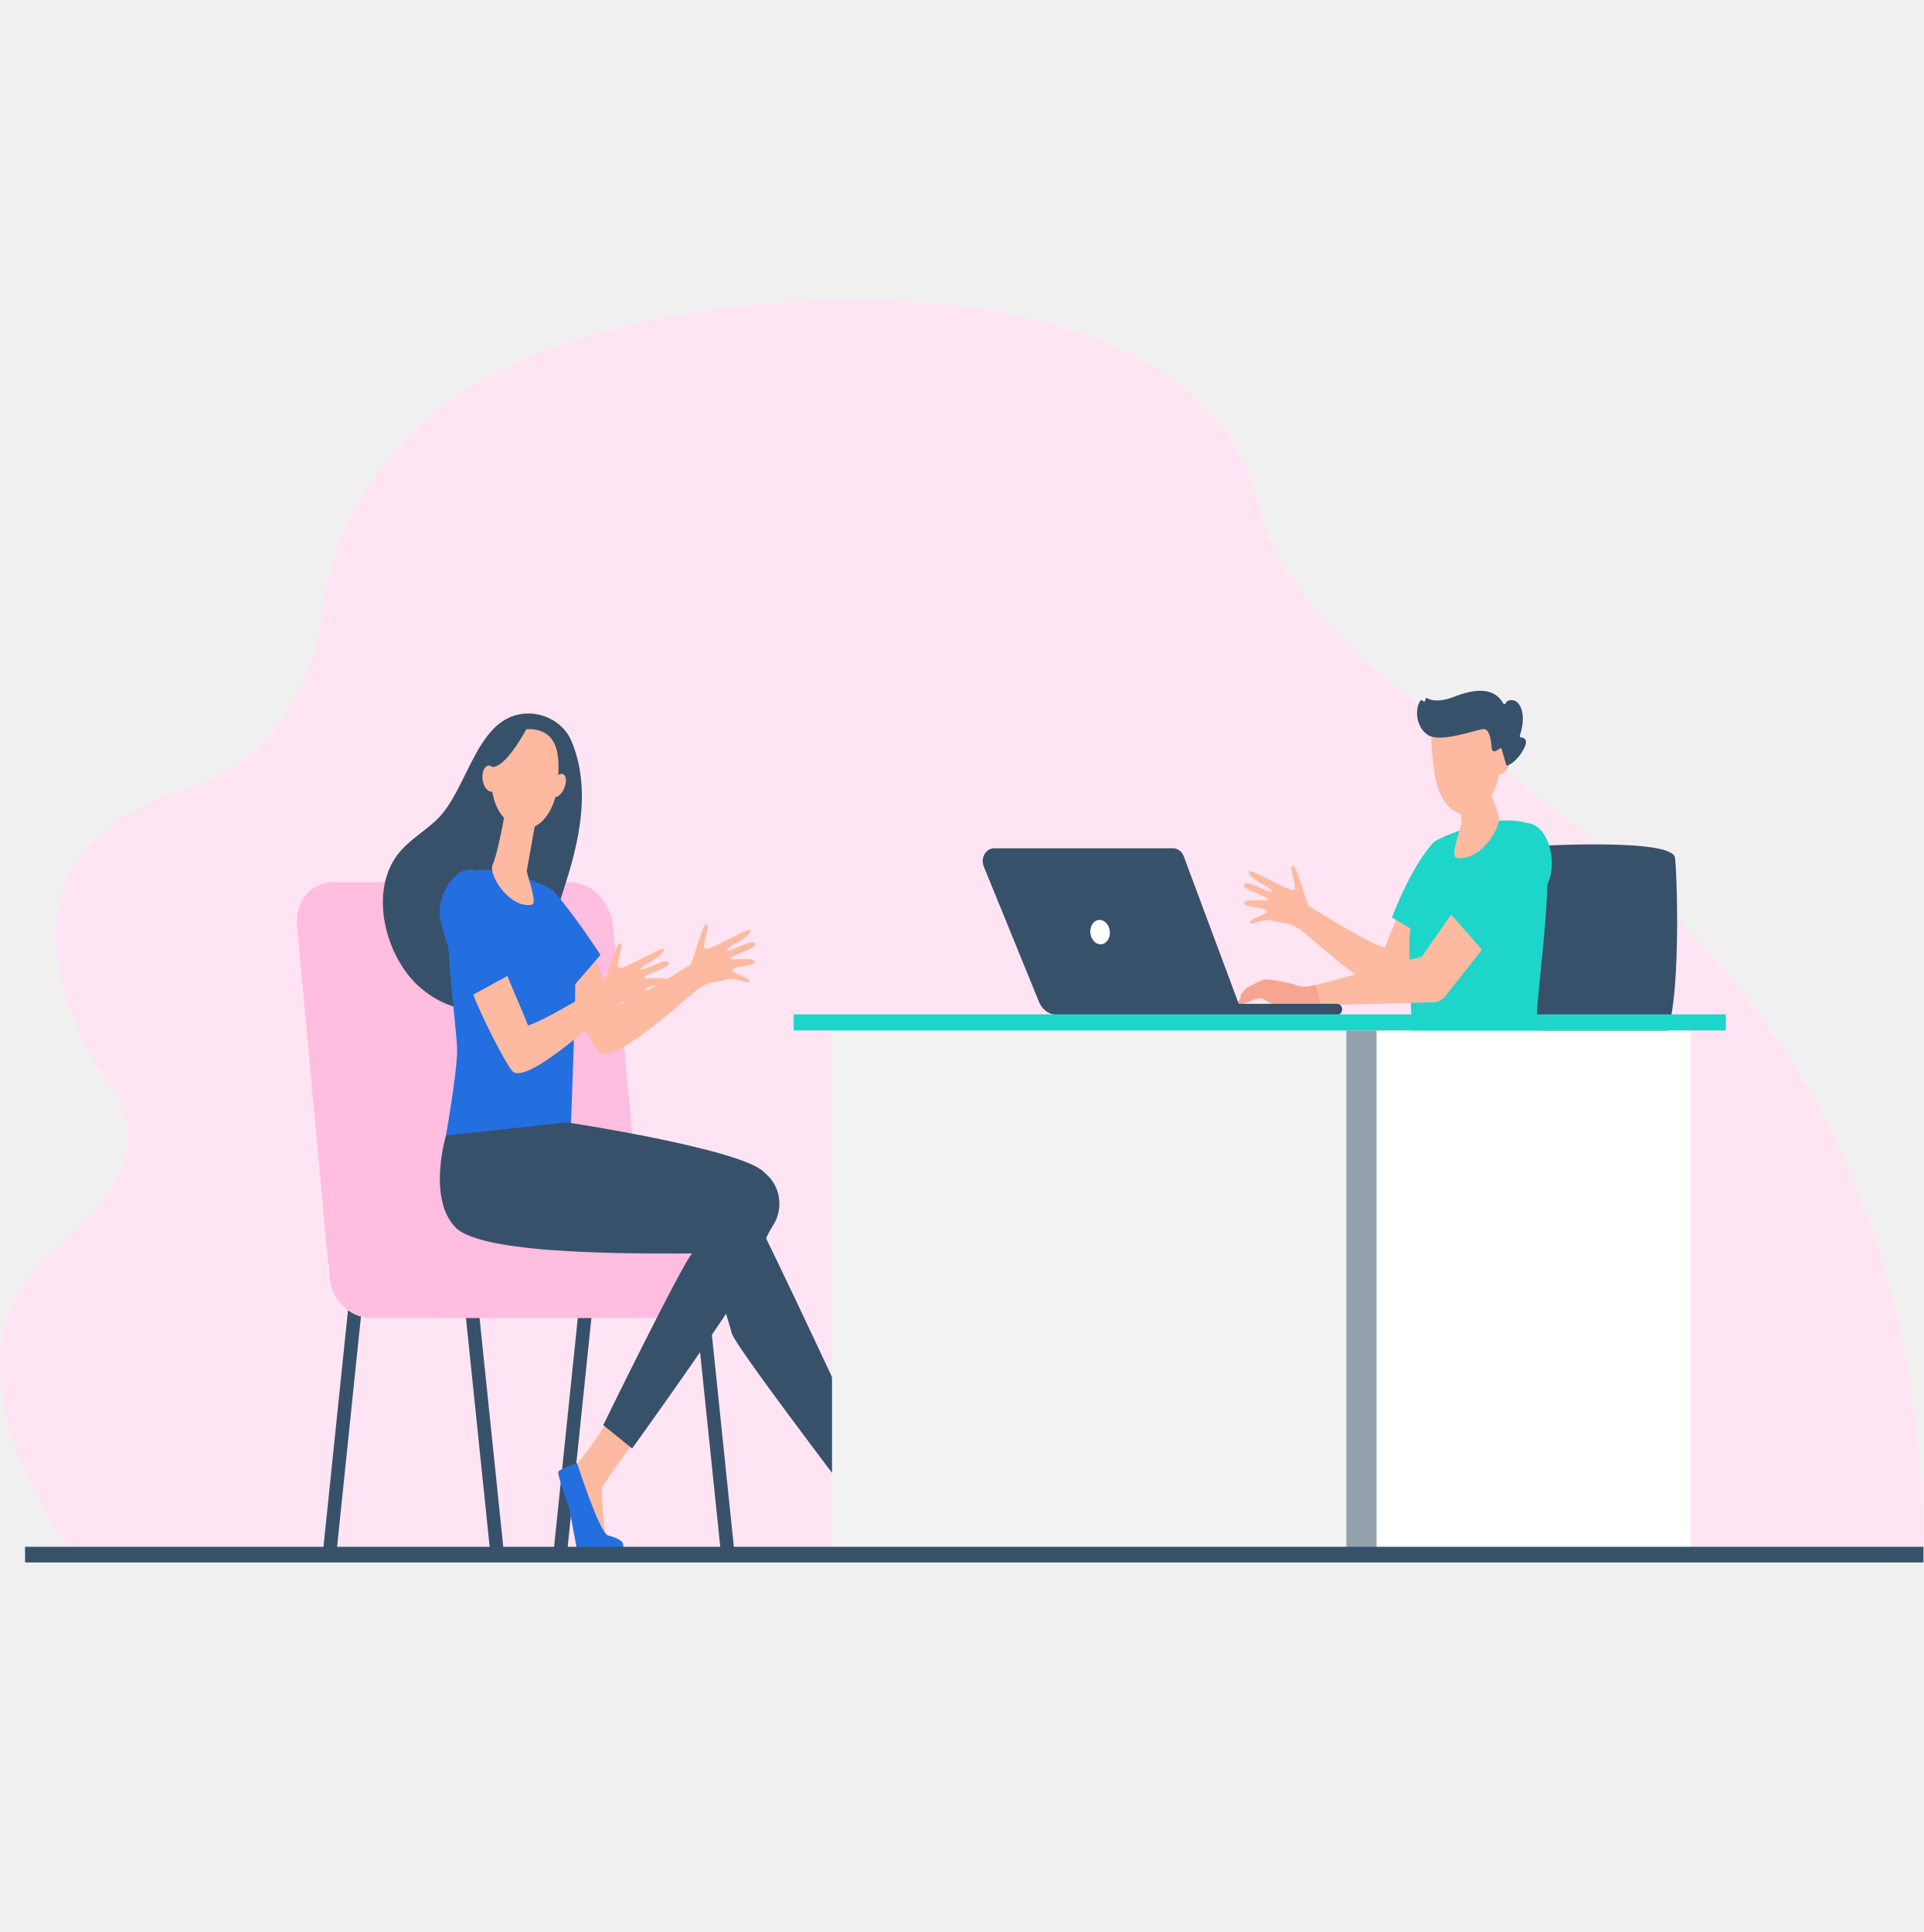
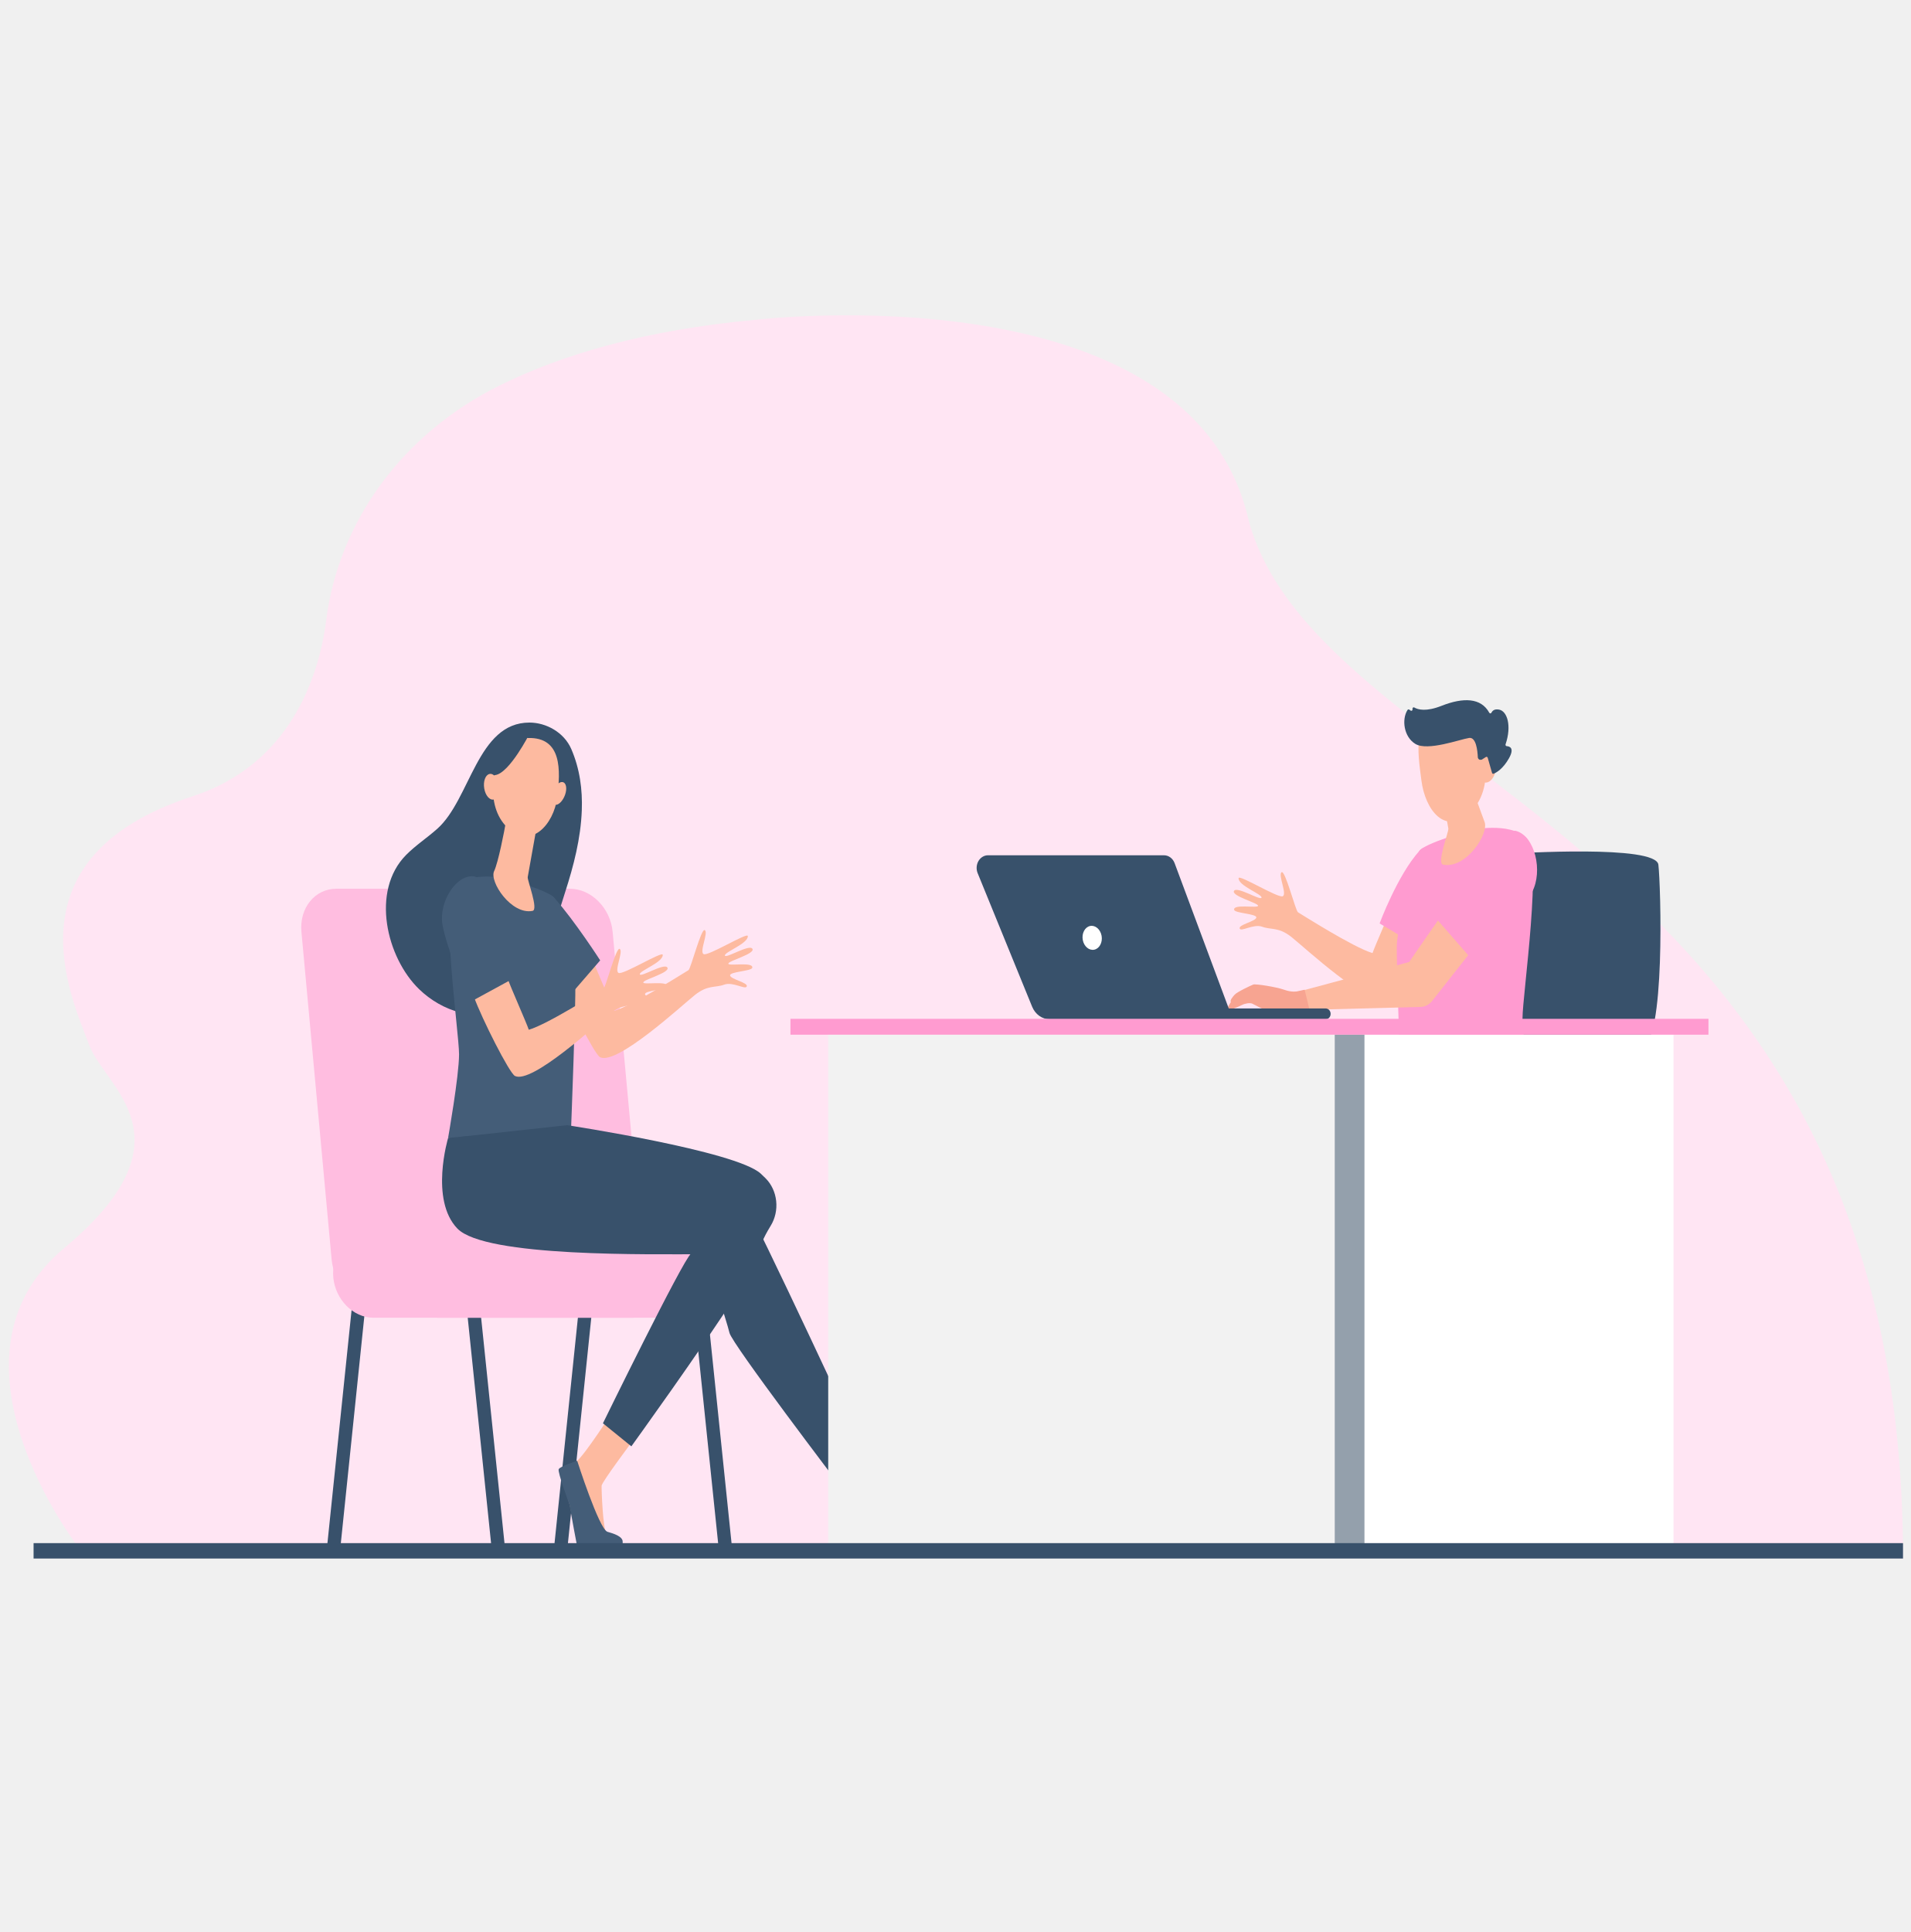
- <svg xmlns="http://www.w3.org/2000/svg" width="232" height="233" viewBox="0 0 232 233" fill="none">
-   <g clip-path="url(#clip0_243_4695)">
-     <path d="M232.004 188.429C232.004 100.622 160.94 93.853 151.888 61.425C142.836 28.996 151.888 187.171 151.888 187.171L232.004 188.429Z" fill="#FFE5F3" />
-     <path d="M151.888 61.424C151.874 61.361 151.856 61.301 151.841 61.237C144.78 30.329 91.5 36.714 91.5 36.714C77.82 37.962 67.66 41.022 60.127 44.75C48.232 50.636 40.393 61.416 38.862 73.529C37.968 80.623 34.305 91.237 22.51 95.073C-0.456 102.546 7.604 119.609 9.857 125.587C11.818 130.794 22.9 136.953 6.76 150.425C-9.38 163.897 8.449 186.965 8.449 186.965L151.888 187.168V61.424Z" fill="#FFE5F3" />
-     <path d="M150.752 111.262C150.604 110.788 152.68 110.413 152.792 109.935C152.905 109.457 150.174 109.408 150.077 108.986C149.899 108.21 153.071 108.834 153.01 108.472C152.949 108.109 149.707 107.285 150.059 106.665C150.411 106.045 153.34 107.907 153.43 107.486C153.521 107.064 150.566 106.024 150.622 105.098C150.652 104.604 155.468 107.585 156.029 107.318C156.589 107.052 155.436 104.72 155.882 104.38C156.328 104.039 157.591 109.115 157.899 109.285C158.206 109.456 164.712 113.612 167.026 114.278C167.31 113.417 169.349 108.851 169.6 108.036C170.898 109.07 172.407 109.3 173.748 110.242C172.766 112.947 169.401 119.6 168.722 119.938C166.654 120.965 158.693 113.582 157.103 112.317C155.513 111.053 154.598 111.457 153.521 111.055C152.444 110.652 150.899 111.737 150.752 111.262Z" fill="#FDBAA0" />
-     <path d="M187.357 147.045L186.627 146.363C189.309 142.878 190.783 136.236 190.892 127.156C190.932 122.838 190.707 118.522 190.219 114.238L191.169 114.091C191.662 118.424 191.887 122.789 191.846 127.156C191.797 131.278 191.472 134.937 190.879 138.033C190.133 141.947 188.946 144.979 187.357 147.045Z" fill="#13375B" />
-     <path d="M184.057 102.083C184.505 102.083 201.741 100.969 202.037 103.453C202.333 105.938 202.933 125.342 199.947 126.003C196.961 126.664 182.475 123.681 182.475 123.681L184.057 102.083Z" fill="#38516B" />
-     <path d="M172.508 113.404C172.508 113.404 176.91 109.865 178.24 107.33C179.571 104.795 177.334 106.446 175.046 105.779C174.182 105.526 174.4 99.948 172.764 101.761C170.081 104.736 167.89 110.645 167.89 110.645L172.508 113.404Z" fill="#1DD6C9" />
-     <path d="M179.09 99.201C179.09 99.201 183.731 98.188 185.844 100.14C187.957 102.092 185.388 119.394 185.393 122.265C185.399 125.136 186.847 133.241 186.847 133.241C186.847 133.241 172.782 135.949 170.547 131.641C170.547 131.641 169.909 115.231 170.006 113.168C170.104 111.105 172.187 102.664 172.763 101.761C173.338 100.858 179.09 99.201 179.09 99.201Z" fill="#1DD6C9" />
-     <path d="M175.775 96.068C175.973 97.165 176.166 98.234 176.308 99.018C176.383 99.424 174.835 103.294 175.669 103.453C178.487 103.987 181.285 99.674 180.752 98.233L179.729 95.452L175.775 96.068Z" fill="#FDBAA0" />
-     <path d="M176.278 85.275C176.278 85.275 178.267 85.022 179.515 86.795C180.763 88.569 182.106 94.045 179.008 97.023C175.911 100.002 173.466 96.706 173.012 93.132C172.559 89.558 171.766 85.145 176.278 85.275Z" fill="#FDBAA0" />
-     <path d="M158.512 118.85L171.513 115.373C171.513 115.373 176.111 108.583 180.539 102.737C181.901 104.156 182.685 106.377 184.057 107.787L174.314 120.15C174.139 120.371 173.925 120.549 173.685 120.673C173.445 120.798 173.185 120.866 172.92 120.873L159.08 121.237L158.512 118.85Z" fill="#FDBAA0" />
-     <path d="M179.068 114.909C179.068 114.909 185.249 109.311 186.58 106.776C187.911 104.242 186.924 99.996 184.64 99.328C182.355 98.66 174.899 110.135 174.899 110.135L179.068 114.909Z" fill="#1DD6C9" />
-     <path d="M149.669 120.292C149.532 120.06 149.875 119.669 150.131 119.374C150.415 119.049 152.139 118.23 152.428 118.132C152.718 118.033 155.228 118.423 156.189 118.768C157.149 119.114 157.78 118.971 157.78 118.971C158.032 118.914 158.411 118.838 158.705 118.768L159.306 121.232C157.053 121.2 154.697 121.385 154.484 121.379C153.807 121.359 152.567 120.58 152.278 120.466C151.988 120.353 151.408 120.442 151.016 120.645C150.625 120.848 149.484 121.327 149.292 121.215C149.101 121.104 149.669 120.292 149.669 120.292Z" fill="#F7A491" />
-     <path d="M179.974 91.462C179.798 92.382 180.131 93.242 180.72 93.38C181.308 93.519 181.927 92.886 182.103 91.962C182.279 91.037 181.946 90.182 181.358 90.043C180.771 89.905 180.15 90.542 179.974 91.462Z" fill="#FDBAA0" />
-     <path d="M162.226 172.738C162.226 172.738 166.495 178.37 166.523 178.861C166.552 179.351 166.354 184.7 165.846 185.189C165.339 185.678 163.847 186.027 164.327 186.578C164.692 186.995 167.477 186.906 169.324 186.794C169.864 186.762 170.541 182.031 170.755 181.33C171.065 180.317 171.819 178.042 171.537 177.337C171.4 176.994 170.742 176.289 169.815 175.63C168.841 174.938 165.112 169.23 165.112 169.23L162.226 172.738Z" fill="#F48C7F" />
-     <path d="M169.76 175.597C169.76 175.597 166.893 184.478 165.77 184.907C165.473 185.02 164.043 185.312 163.773 186.005C163.692 186.214 163.773 186.917 163.773 186.917H169.749C169.749 186.917 170.504 183.004 170.803 181.285C170.803 181.285 172.385 177.084 172.209 176.702C172.034 176.32 169.76 175.597 169.76 175.597Z" fill="#466EB6" />
-     <path d="M136.653 175.443C136.653 175.443 133.167 180.844 133.473 182.553C133.638 183.465 134.369 184.665 133.949 185.526C133.529 186.387 133.05 186.602 133.05 186.602L122.174 186.795C121.582 186.805 121.973 186.389 122.448 186C123.23 185.369 123.861 184.952 126.359 183.625C126.521 183.539 127.115 183.125 127.328 182.981C127.87 182.618 128.415 182.045 128.88 181.473C129.66 180.518 133.094 172.738 133.094 172.738L136.653 175.443Z" fill="#F7A491" />
-     <path d="M127.333 182.979C130.209 183.79 132.335 183.239 133.525 182.712C133.831 183.667 134.238 184.864 134.022 185.554C133.758 186.401 133.383 186.591 133.05 186.601C130.423 186.677 123.427 186.78 121.423 186.804C121.361 186.805 121.3 186.787 121.247 186.751C121.194 186.715 121.151 186.662 121.124 186.6C121.097 186.537 121.087 186.468 121.095 186.399C121.104 186.33 121.129 186.266 121.17 186.213C121.666 185.567 127.118 183.123 127.333 182.979Z" fill="#466EB6" />
-     <path d="M149.264 142.125C149.264 142.125 153.581 147.546 154.682 148.408C155.784 149.269 166.35 170.676 166.35 170.676L162.586 173.7C162.586 173.7 153.142 160.744 148.706 153.813C144.957 147.954 146.337 148.325 144.132 144.758C143.543 143.81 143.286 142.656 143.407 141.513C143.529 140.37 144.022 139.315 144.794 138.546C144.993 138.348 145.21 138.141 145.445 137.925C148.71 134.932 171.085 131.562 171.085 131.562L185.398 133.105C185.398 133.105 173.704 142.124 173.267 142.367C172.83 142.61 157.12 145.128 156.792 145.128C156.465 145.128 149.264 142.125 149.264 142.125Z" fill="#EAB054" />
-     <path d="M186.851 133.24C186.851 133.24 189.305 141.347 185.623 145.125C181.942 148.903 160.068 148.486 152.864 148.486C152.864 148.486 149.918 157.37 149.591 158.811C149.263 160.252 134.97 178.859 134.97 178.859L131.046 176.098C131.046 176.098 146.43 143.204 147.63 141.764C148.83 140.324 165.957 134.561 170.215 133.24C174.472 131.92 186.851 133.24 186.851 133.24Z" fill="#F7CC7F" />
-     <path d="M119.934 102.301H141.479C141.757 102.3 142.028 102.391 142.26 102.562C142.491 102.733 142.671 102.976 142.778 103.26L149.413 121.063H161.29C161.449 121.063 161.601 121.132 161.714 121.256C161.827 121.379 161.891 121.548 161.892 121.724C161.891 121.811 161.876 121.898 161.845 121.978C161.815 122.059 161.77 122.132 161.714 122.193C161.659 122.255 161.592 122.303 161.52 122.336C161.447 122.369 161.369 122.386 161.29 122.386H127.485C127.032 122.387 126.588 122.243 126.206 121.971C125.824 121.699 125.521 121.311 125.332 120.853L118.653 104.48C118.557 104.243 118.517 103.984 118.536 103.726C118.554 103.468 118.631 103.219 118.758 103.002C118.886 102.785 119.06 102.608 119.265 102.485C119.471 102.362 119.701 102.299 119.934 102.301Z" fill="#38516B" />
-     <path d="M131.535 112.666C131.68 113.466 132.315 114.001 132.951 113.861C133.587 113.721 133.985 112.959 133.84 112.159C133.695 111.36 133.06 110.825 132.423 110.965C131.786 111.104 131.389 111.869 131.535 112.666Z" fill="white" />
-     <path d="M68.407 187.191H66.765L70.264 153.419H71.906L68.407 187.191Z" fill="#38516B" />
-     <path d="M86.941 187.191H88.582L85.083 153.419H83.441L86.941 187.191Z" fill="#38516B" />
-     <path d="M40.592 187.191H38.95L42.45 153.419H44.092L40.592 187.191Z" fill="#38516B" />
-     <path d="M59.127 187.191H60.769L57.27 153.419H55.628L59.127 187.191Z" fill="#38516B" />
-     <path d="M67.165 157.089H44.77C42.146 157.089 39.8 154.727 39.531 151.813L35.83 111.676C35.562 108.762 37.473 106.399 40.096 106.399H62.491C65.115 106.399 67.462 108.762 67.73 111.676L71.431 151.813C71.699 154.727 69.79 157.089 67.165 157.089Z" fill="#FFBDE0" />
-     <path d="M73.379 157.089H50.987C48.363 157.089 46.017 154.727 45.749 151.813L42.048 111.676C41.779 108.762 43.691 106.399 46.314 106.399H68.708C71.333 106.399 73.678 108.762 73.948 111.676L77.648 151.813C77.917 154.727 76.007 157.089 73.379 157.089Z" fill="#FFBDE0" />
-     <path d="M76.384 158.939H44.642C42.182 158.939 39.987 156.726 39.733 153.995C39.481 151.259 41.27 149.05 43.73 149.05H75.472C77.937 149.05 80.127 151.264 80.382 153.995C80.633 156.726 78.844 158.939 76.384 158.939Z" fill="#FFBDE0" />
-     <path d="M84.307 158.939H52.57C50.105 158.939 47.915 156.726 47.659 153.995C47.407 151.259 49.197 149.05 51.657 149.05H83.4C85.864 149.05 88.055 151.264 88.309 153.995C88.557 156.726 86.767 158.939 84.307 158.939Z" fill="#FFBDE0" />
-     <path d="M90.378 118.355C90.525 117.881 88.448 117.507 88.336 117.028C88.224 116.549 90.955 116.501 91.051 116.079C91.234 115.303 88.058 115.928 88.119 115.565C88.18 115.201 91.423 114.379 91.07 113.758C90.716 113.136 87.784 115.001 87.698 114.579C87.612 114.156 90.562 113.117 90.506 112.191C90.476 111.696 85.66 114.679 85.1 114.411C84.539 114.144 85.693 111.814 85.247 111.473C84.8 111.131 83.537 116.207 83.23 116.377C82.922 116.547 76.416 120.704 74.103 121.37C73.818 120.509 71.78 115.943 71.529 115.128C70.23 116.161 68.722 116.391 67.381 117.335C68.363 120.039 71.727 126.693 72.406 127.031C74.474 128.058 82.436 120.675 84.025 119.41C85.615 118.146 86.531 118.549 87.608 118.147C88.685 117.744 90.23 118.827 90.378 118.355Z" fill="#FDBAA0" />
-     <path d="M70.171 96.815C70.268 94.236 69.926 91.69 68.887 89.29C67.993 87.224 65.784 86.047 63.764 86.047C57.359 86.038 56.544 95.435 52.467 99.059C51.221 100.168 49.833 101.07 48.647 102.265C44.293 106.675 46.255 114.839 50.251 118.705C53.028 121.387 57.387 122.914 60.806 120.815C62.591 119.72 63.946 117.9 64.913 115.906C66.282 113.075 67.166 109.81 68.141 106.795C69.175 103.584 70.044 100.242 70.171 96.815Z" fill="#38516B" />
-     <path d="M67.775 120.548C67.775 120.548 62.991 115.102 61.761 112.736C60.53 110.37 62.598 111.911 64.712 111.288C65.513 111.053 65.31 105.844 66.823 107.539C69.306 110.316 72.426 115.172 72.426 115.172L67.775 120.548Z" fill="#236FE0" />
-     <path d="M60.974 105.148C60.974 105.148 56.684 104.207 54.722 106.024C52.76 107.841 55.142 123.998 55.139 126.677C55.137 129.355 53.795 136.923 53.795 136.923C53.795 136.923 66.806 139.451 68.872 135.431C68.872 135.431 69.461 120.112 69.374 118.186C69.286 116.259 67.356 108.381 66.823 107.537C66.291 106.693 60.974 105.148 60.974 105.148Z" fill="#236FE0" />
-     <path d="M60.946 97.775C60.946 97.775 60.924 97.917 60.883 98.159C60.689 99.324 59.939 103.183 59.432 104.24C58.821 105.522 61.531 109.611 64.134 109.112C64.91 108.964 63.478 105.354 63.547 104.972C63.679 104.241 63.858 103.243 64.04 102.219C64.143 101.641 64.247 101.056 64.346 100.505C64.624 98.942 64.852 97.668 64.852 97.668L60.946 97.775Z" fill="#FDBAA0" />
-     <path d="M63.576 87.938C63.576 87.938 61.735 87.702 60.582 89.357C59.428 91.012 58.184 96.124 61.051 98.905C63.917 101.686 66.749 98.538 67.166 95.201C67.583 91.864 67.752 87.818 63.576 87.938Z" fill="#FDBAA0" />
-     <path d="M68.016 95.149C67.674 95.887 67.104 96.294 66.733 96.061C66.363 95.828 66.352 95.048 66.689 94.306C67.027 93.564 67.602 93.161 67.973 93.394C68.343 93.627 68.36 94.415 68.016 95.149Z" fill="#FDBAA0" />
-     <path d="M63.782 87.392C63.782 87.392 61.318 92.256 59.564 92.479C57.81 92.702 57.573 95.288 57.573 95.288C57.573 95.288 58.202 89.333 59.946 88.185C61.69 87.037 63.782 87.392 63.782 87.392Z" fill="#38516B" />
-     <path d="M60.025 93.702C60.168 94.565 59.881 95.358 59.386 95.47C58.892 95.582 58.368 94.975 58.225 94.112C58.082 93.249 58.37 92.456 58.864 92.343C59.358 92.229 59.883 92.838 60.025 93.702Z" fill="#FDBAA0" />
-     <path d="M76.575 173.793C76.575 173.793 72.626 179.05 72.6 179.508C72.574 179.966 72.756 184.959 73.226 185.416C73.696 185.873 75.076 186.199 74.632 186.713C74.297 187.102 71.717 187.017 70.008 186.916C69.509 186.886 68.883 182.465 68.685 181.816C68.399 180.872 67.701 178.746 67.962 178.089C68.088 177.768 68.697 177.11 69.554 176.495C70.456 175.848 73.904 170.516 73.904 170.516L76.575 173.793Z" fill="#FDBAA0" />
-     <path d="M69.61 176.463C69.61 176.463 72.263 184.753 73.3 185.154C73.574 185.255 74.898 185.53 75.149 186.179C75.223 186.375 75.149 187.028 75.149 187.028H69.621C69.621 187.028 68.921 183.375 68.645 181.77C68.645 181.77 67.184 177.848 67.344 177.492C67.504 177.137 69.61 176.463 69.61 176.463Z" fill="#236FE0" />
-     <path d="M100.231 176.32C100.231 176.32 103.457 181.362 103.173 182.956C103.022 183.81 102.345 184.928 102.733 185.731C103.121 186.535 103.565 186.737 103.565 186.737L113.626 186.916C114.174 186.926 113.809 186.535 113.37 186.175C112.647 185.585 112.063 185.196 109.753 183.958C109.602 183.877 109.053 183.491 108.855 183.357C108.353 183.018 107.851 182.483 107.416 181.947C106.693 181.057 103.517 173.795 103.517 173.795L100.231 176.32Z" fill="#F7A491" />
-     <path d="M108.854 183.354C106.194 184.11 104.227 183.596 103.127 183.104C102.844 183.995 102.467 185.113 102.67 185.758C102.915 186.547 103.262 186.725 103.569 186.734C106 186.805 112.471 186.902 114.325 186.928C114.383 186.929 114.44 186.911 114.489 186.877C114.538 186.843 114.577 186.794 114.602 186.736C114.626 186.678 114.635 186.613 114.628 186.549C114.621 186.486 114.597 186.426 114.56 186.377C114.097 185.769 109.053 183.488 108.854 183.354Z" fill="#F7CC7F" />
-     <path d="M88.566 145.218C88.566 145.218 84.573 150.278 83.554 151.08C82.536 151.882 72.76 171.868 72.76 171.868L76.243 174.69C76.243 174.69 84.979 162.596 89.078 156.127C92.546 150.654 91.268 151.003 93.31 147.673C93.855 146.787 94.093 145.712 93.98 144.646C93.867 143.581 93.411 142.596 92.697 141.874C92.514 141.689 92.314 141.496 92.095 141.295C89.075 138.5 68.376 135.355 68.376 135.355L55.14 136.8C55.14 136.8 65.957 145.222 66.366 145.446C66.775 145.67 81.303 148.023 81.607 148.023C81.911 148.023 88.566 145.218 88.566 145.218Z" fill="#38516B" />
-     <path d="M53.796 136.923C53.796 136.923 51.524 144.488 54.931 148.017C58.338 151.547 78.569 151.159 85.232 151.159C85.232 151.159 87.957 159.451 88.26 160.796C88.563 162.141 101.784 179.512 101.784 179.512L105.419 176.934C105.419 176.934 91.191 146.223 90.082 144.88C88.973 143.537 73.125 138.156 69.189 136.923C65.252 135.69 53.796 136.923 53.796 136.923Z" fill="#38516B" />
-     <path d="M79.963 120.654C80.111 120.179 78.034 119.805 77.921 119.326C77.809 118.846 80.541 118.799 80.638 118.378C80.815 117.601 77.643 118.226 77.705 117.863C77.767 117.5 81.008 116.677 80.656 116.055C80.303 115.434 77.37 117.299 77.279 116.876C77.188 116.454 80.143 115.415 80.087 114.49C80.057 113.994 75.241 116.977 74.68 116.71C74.12 116.444 75.275 114.112 74.827 113.771C74.38 113.431 73.118 118.506 72.811 118.677C72.505 118.848 65.998 123.003 63.68 123.67C63.396 122.807 61.357 118.242 61.106 117.427C59.807 118.46 58.299 118.691 56.958 119.634C57.94 122.338 61.305 128.992 61.984 129.33C64.051 130.357 72.013 122.974 73.603 121.709C75.192 120.444 76.108 120.849 77.186 120.446C78.264 120.044 79.815 121.128 79.963 120.654Z" fill="#FDBAA0" />
-     <path d="M56.341 120.357C56.341 120.357 53.523 113.423 53.095 110.73C52.667 108.038 54.747 104.661 56.929 104.879C59.11 105.097 62.372 117.069 62.372 117.069L56.341 120.357Z" fill="#236FE0" />
-     <path d="M100.356 186.975H166.089V123.303H100.356V186.975Z" fill="#F2F2F2" />
-     <path d="M203.889 124.275H166.034V187.043H203.889V124.275Z" fill="white" />
-     <g style="mix-blend-mode:multiply" opacity="0.5">
-       <path d="M162.394 187.041H166.034V124.274H162.394V187.041Z" fill="#38516B" />
+ <svg xmlns="http://www.w3.org/2000/svg" width="89" height="90" viewBox="0 0 89 90" fill="none">
+   <g id="Frame" clip-path="url(#clip0_764_700)">
+     <g id="Group">
+       <g id="Layer 1">
+         <path id="Vector" d="M88.656 72.601C88.656 39.204 61.627 36.629 58.184 24.295C54.742 11.96 58.184 72.123 58.184 72.123L88.656 72.601Z" fill="#FFE5F3" />
+         <path id="Vector_2" d="M58.185 24.294C58.18 24.271 58.173 24.248 58.167 24.224C55.481 12.468 35.216 14.896 35.216 14.896C30.013 15.371 26.149 16.535 23.284 17.953C18.759 20.192 15.777 24.291 15.195 28.899C14.855 31.597 13.462 35.634 8.976 37.093C0.24 39.936 3.306 46.426 4.163 48.699C4.909 50.68 9.124 53.022 2.985 58.146C-3.154 63.27 3.628 72.044 3.628 72.044L58.185 72.122V24.294Z" fill="#FFE5F3" />
+         <path id="Vector_3" d="M57.752 43.251C57.696 43.071 58.486 42.928 58.528 42.746C58.571 42.564 57.532 42.546 57.496 42.385C57.428 42.09 58.634 42.328 58.611 42.19C58.588 42.052 57.355 41.738 57.489 41.502C57.623 41.267 58.737 41.975 58.771 41.815C58.805 41.654 57.682 41.259 57.703 40.907C57.714 40.718 59.546 41.852 59.759 41.751C59.972 41.65 59.534 40.763 59.703 40.633C59.873 40.504 60.354 42.434 60.471 42.499C60.588 42.564 63.062 44.145 63.942 44.398C64.05 44.071 64.826 42.334 64.921 42.024C65.415 42.417 65.989 42.505 66.499 42.863C66.125 43.892 64.846 46.422 64.587 46.551C63.801 46.942 60.773 44.133 60.168 43.652C59.563 43.171 59.215 43.325 58.805 43.172C58.396 43.019 57.808 43.431 57.752 43.251Z" fill="#FDBAA0" />
+         <path id="Vector_4" d="M71.676 56.86L71.398 56.601C72.419 55.275 72.979 52.749 73.021 49.296C73.036 47.653 72.95 46.012 72.765 44.382L73.126 44.326C73.313 45.974 73.399 47.635 73.383 49.296C73.365 50.863 73.241 52.255 73.016 53.432C72.732 54.922 72.281 56.075 71.676 56.86Z" fill="#13375B" />
+         <path id="Vector_5" d="M70.42 39.76C70.591 39.76 77.147 39.336 77.259 40.281C77.371 41.226 77.6 48.606 76.464 48.858C75.328 49.109 69.818 47.975 69.818 47.975L70.42 39.76Z" fill="#38516B" />
+         <path id="Vector_6" d="M66.028 44.065C66.028 44.065 67.702 42.719 68.208 41.755C68.715 40.79 67.864 41.419 66.993 41.165C66.665 41.069 66.748 38.947 66.126 39.637C65.105 40.768 64.272 43.016 64.272 43.016L66.028 44.065Z" fill="#FF9BD0" />
+         <path id="Vector_7" d="M68.531 38.663C68.531 38.663 70.296 38.278 71.1 39.02C71.904 39.763 70.927 46.344 70.929 47.436C70.931 48.528 71.482 51.61 71.482 51.61C71.482 51.61 66.132 52.641 65.282 51.002C65.282 51.002 65.039 44.76 65.076 43.976C65.113 43.191 65.905 39.98 66.124 39.637C66.344 39.294 68.531 38.663 68.531 38.663Z" fill="#FF9BD0" />
+         <path id="Vector_8" d="M67.271 37.472C67.347 37.889 67.42 38.295 67.474 38.594C67.502 38.748 66.914 40.22 67.231 40.28C68.302 40.483 69.367 38.843 69.164 38.295L68.775 37.237L67.271 37.472Z" fill="#FDBAA0" />
+         <path id="Vector_9" d="M67.461 33.366C67.461 33.366 68.217 33.27 68.692 33.944C69.166 34.619 69.677 36.702 68.499 37.834C67.321 38.967 66.391 37.714 66.219 36.354C66.046 34.995 65.745 33.317 67.461 33.366Z" fill="#FDBAA0" />
+         <path id="Vector_10" d="M60.705 46.136L65.65 44.814C65.65 44.814 67.399 42.231 69.083 40.008C69.601 40.547 69.9 41.392 70.421 41.928L66.716 46.631C66.649 46.715 66.568 46.782 66.476 46.83C66.385 46.877 66.286 46.903 66.185 46.906L60.921 47.044L60.705 46.136Z" fill="#FDBAA0" />
+         <path id="Vector_11" d="M68.523 44.638C68.523 44.638 70.874 42.509 71.38 41.545C71.886 40.581 71.511 38.966 70.642 38.712C69.773 38.458 66.938 42.822 66.938 42.822L68.523 44.638Z" fill="#FF9BD0" />
+         <path id="Vector_12" d="M57.342 46.685C57.29 46.597 57.42 46.448 57.518 46.336C57.626 46.212 58.281 45.901 58.391 45.863C58.501 45.826 59.456 45.974 59.822 46.105C60.187 46.237 60.427 46.182 60.427 46.182C60.523 46.161 60.667 46.132 60.779 46.105L61.007 47.042C60.15 47.03 59.254 47.101 59.173 47.098C58.916 47.091 58.444 46.794 58.334 46.751C58.224 46.708 58.003 46.742 57.854 46.819C57.705 46.896 57.272 47.079 57.199 47.036C57.126 46.994 57.342 46.685 57.342 46.685Z" fill="#F7A491" />
+         <path id="Vector_13" d="M68.868 35.72C68.8 36.07 68.927 36.397 69.151 36.449C69.375 36.502 69.61 36.261 69.677 35.91C69.744 35.558 69.618 35.233 69.394 35.18C69.171 35.127 68.934 35.37 68.868 35.72Z" fill="#FDBAA0" />
+         <path id="Vector_14" d="M62.117 66.633C62.117 66.633 63.741 68.775 63.752 68.962C63.763 69.148 63.687 71.183 63.494 71.369C63.301 71.555 62.734 71.688 62.916 71.897C63.055 72.056 64.115 72.022 64.817 71.979C65.022 71.967 65.28 70.168 65.361 69.901C65.479 69.516 65.766 68.65 65.659 68.382C65.607 68.252 65.356 67.983 65.004 67.733C64.633 67.47 63.215 65.299 63.215 65.299L62.117 66.633Z" fill="#F48C7F" />
+         <path id="Vector_15" d="M64.982 67.721C64.982 67.721 63.892 71.099 63.465 71.262C63.352 71.305 62.807 71.416 62.705 71.68C62.674 71.759 62.705 72.026 62.705 72.026H64.978C64.978 72.026 65.265 70.538 65.379 69.884C65.379 69.884 65.98 68.287 65.914 68.141C65.847 67.996 64.982 67.721 64.982 67.721Z" fill="#466EB6" />
+         <path id="Vector_16" d="M52.39 67.662C52.39 67.662 51.064 69.717 51.181 70.367C51.243 70.714 51.522 71.17 51.362 71.498C51.202 71.825 51.02 71.907 51.02 71.907L46.883 71.98C46.658 71.984 46.807 71.826 46.987 71.678C47.285 71.438 47.525 71.279 48.475 70.775C48.537 70.742 48.762 70.585 48.844 70.53C49.05 70.391 49.257 70.174 49.434 69.956C49.731 69.593 51.037 66.634 51.037 66.634L52.39 67.662Z" fill="#F7A491" />
+         <path id="Vector_17" d="M48.844 70.528C49.938 70.837 50.747 70.627 51.199 70.427C51.316 70.79 51.471 71.245 51.388 71.508C51.288 71.83 51.145 71.902 51.019 71.906C50.02 71.935 47.358 71.974 46.596 71.983C46.573 71.984 46.549 71.977 46.529 71.963C46.509 71.949 46.493 71.929 46.483 71.906C46.472 71.882 46.469 71.855 46.472 71.829C46.475 71.803 46.485 71.778 46.5 71.758C46.689 71.513 48.763 70.583 48.844 70.528Z" fill="#466EB6" />
+         <path id="Vector_18" d="M57.188 54.989C57.188 54.989 58.83 57.051 59.249 57.379C59.668 57.706 63.687 65.848 63.687 65.848L62.255 66.999C62.255 66.999 58.663 62.071 56.976 59.435C55.55 57.206 56.075 57.347 55.236 55.99C55.012 55.63 54.914 55.191 54.96 54.756C55.007 54.321 55.194 53.92 55.488 53.628C55.564 53.552 55.646 53.474 55.735 53.392C56.977 52.253 65.488 50.972 65.488 50.972L70.931 51.558C70.931 51.558 66.484 54.989 66.318 55.081C66.151 55.174 60.176 56.132 60.051 56.132C59.927 56.132 57.188 54.989 57.188 54.989Z" fill="#EAB054" />
+         <path id="Vector_19" d="M71.483 51.61C71.483 51.61 72.417 54.693 71.016 56.13C69.616 57.567 61.297 57.409 58.556 57.409C58.556 57.409 57.436 60.788 57.311 61.336C57.187 61.884 51.751 68.961 51.751 68.961L50.258 67.911C50.258 67.911 56.109 55.4 56.566 54.852C57.022 54.304 63.536 52.112 65.156 51.61C66.775 51.108 71.483 51.61 71.483 51.61Z" fill="#F7CC7F" />
+         <path id="Vector_20" d="M46.032 39.842H54.226C54.332 39.842 54.435 39.876 54.523 39.941C54.611 40.006 54.68 40.099 54.721 40.207L57.244 46.978H61.762C61.822 46.978 61.88 47.004 61.923 47.051C61.966 47.098 61.99 47.163 61.99 47.23C61.99 47.263 61.984 47.296 61.973 47.326C61.961 47.357 61.944 47.385 61.923 47.408C61.902 47.431 61.877 47.45 61.849 47.462C61.821 47.475 61.791 47.481 61.762 47.481H48.904C48.731 47.482 48.562 47.427 48.417 47.323C48.272 47.22 48.157 47.072 48.085 46.898L45.544 40.67C45.508 40.581 45.493 40.482 45.5 40.384C45.507 40.286 45.536 40.191 45.584 40.109C45.633 40.026 45.699 39.959 45.777 39.912C45.855 39.865 45.943 39.841 46.032 39.842Z" fill="#38516B" />
+         <path id="Vector_21" d="M50.443 43.785C50.498 44.089 50.74 44.292 50.982 44.239C51.224 44.186 51.375 43.896 51.32 43.592C51.264 43.288 51.023 43.084 50.781 43.137C50.539 43.191 50.388 43.481 50.443 43.785Z" fill="white" />
+         <path id="Vector_22" d="M26.433 72.13H25.809L27.14 59.285H27.764L26.433 72.13Z" fill="#38516B" />
+         <path id="Vector_23" d="M33.481 72.13H34.106L32.775 59.285H32.15L33.481 72.13Z" fill="#38516B" />
+         <path id="Vector_24" d="M15.853 72.13H15.229L16.56 59.285H17.184L15.853 72.13Z" fill="#38516B" />
+         <path id="Vector_25" d="M22.903 72.13H23.528L22.197 59.285H21.572L22.903 72.13Z" fill="#38516B" />
+         <path id="Vector_26" d="M25.961 60.681H17.443C16.445 60.681 15.553 59.783 15.45 58.674L14.043 43.408C13.941 42.3 14.668 41.401 15.665 41.401H24.183C25.181 41.401 26.074 42.3 26.176 43.408L27.584 58.674C27.686 59.783 26.959 60.681 25.961 60.681Z" fill="#FFBDE0" />
+         <path id="Vector_27" d="M28.325 60.681H19.808C18.81 60.681 17.918 59.783 17.816 58.674L16.408 43.408C16.306 42.3 17.033 41.401 18.031 41.401H26.548C27.547 41.401 28.439 42.3 28.541 43.408L29.949 58.674C30.051 59.783 29.325 60.681 28.325 60.681Z" fill="#FFBDE0" />
+         <path id="Vector_28" d="M29.467 61.385H17.394C16.458 61.385 15.623 60.543 15.527 59.504C15.431 58.463 16.111 57.623 17.047 57.623H29.12C30.058 57.623 30.891 58.465 30.988 59.504C31.083 60.543 30.403 61.385 29.467 61.385Z" fill="#FFBDE0" />
+         <path id="Vector_29" d="M32.481 61.385H20.41C19.473 61.385 18.639 60.543 18.542 59.504C18.446 58.463 19.127 57.623 20.063 57.623H32.136C33.074 57.623 33.907 58.465 34.004 59.504C34.098 60.543 33.417 61.385 32.481 61.385Z" fill="#FFBDE0" />
+         <path id="Vector_30" d="M34.79 45.948C34.846 45.768 34.056 45.626 34.013 45.444C33.971 45.261 35.01 45.243 35.046 45.083C35.115 44.787 33.907 45.025 33.931 44.887C33.954 44.748 35.187 44.436 35.053 44.2C34.919 43.963 33.803 44.673 33.771 44.512C33.738 44.351 34.86 43.956 34.839 43.604C34.827 43.416 32.995 44.55 32.782 44.448C32.569 44.346 33.008 43.46 32.838 43.331C32.669 43.201 32.188 45.131 32.071 45.196C31.954 45.261 29.48 46.842 28.6 47.095C28.491 46.767 27.716 45.031 27.621 44.721C27.127 45.114 26.553 45.201 26.043 45.56C26.416 46.589 27.696 49.12 27.954 49.248C28.741 49.639 31.769 46.831 32.374 46.35C32.978 45.869 33.327 46.022 33.736 45.869C34.146 45.716 34.734 46.128 34.79 45.948Z" fill="#FDBAA0" />
+         <path id="Vector_31" d="M27.104 37.756C27.141 36.775 27.01 35.807 26.615 34.894C26.275 34.108 25.435 33.66 24.667 33.66C22.231 33.657 21.921 37.231 20.37 38.609C19.896 39.031 19.368 39.374 18.917 39.829C17.261 41.506 18.007 44.611 19.527 46.082C20.583 47.102 22.241 47.683 23.542 46.884C24.221 46.468 24.736 45.776 25.104 45.017C25.625 43.941 25.961 42.699 26.331 41.552C26.725 40.331 27.055 39.059 27.104 37.756Z" fill="#38516B" />
+         <path id="Vector_32" d="M26.192 46.783C26.192 46.783 24.372 44.712 23.904 43.812C23.436 42.912 24.223 43.498 25.027 43.261C25.331 43.171 25.254 41.19 25.83 41.835C26.774 42.891 27.961 44.738 27.961 44.738L26.192 46.783Z" fill="#445D78" />
+         <path id="Vector_33" d="M23.606 40.925C23.606 40.925 21.974 40.568 21.228 41.259C20.481 41.95 21.387 48.096 21.386 49.114C21.385 50.133 20.875 53.011 20.875 53.011C20.875 53.011 25.824 53.973 26.61 52.444C26.61 52.444 26.834 46.617 26.8 45.885C26.767 45.152 26.033 42.156 25.83 41.834C25.628 41.513 23.606 40.925 23.606 40.925Z" fill="#445D78" />
+         <path id="Vector_34" d="M23.595 38.121C23.595 38.121 23.587 38.175 23.572 38.267C23.497 38.71 23.212 40.178 23.02 40.58C22.787 41.067 23.818 42.623 24.808 42.433C25.103 42.377 24.558 41.004 24.585 40.858C24.635 40.58 24.703 40.2 24.772 39.811C24.811 39.591 24.851 39.369 24.889 39.159C24.994 38.565 25.081 38.08 25.081 38.08L23.595 38.121Z" fill="#FDBAA0" />
+         <path id="Vector_35" d="M24.595 34.379C24.595 34.379 23.895 34.29 23.456 34.919C23.017 35.548 22.544 37.493 23.635 38.551C24.725 39.608 25.802 38.411 25.96 37.142C26.119 35.873 26.183 34.334 24.595 34.379Z" fill="#FDBAA0" />
+         <path id="Vector_36" d="M26.285 37.122C26.155 37.403 25.938 37.558 25.797 37.469C25.656 37.381 25.652 37.084 25.78 36.802C25.909 36.52 26.128 36.366 26.268 36.455C26.409 36.543 26.416 36.843 26.285 37.122Z" fill="#FDBAA0" />
+         <path id="Vector_37" d="M24.674 34.171C24.674 34.171 23.737 36.021 23.07 36.106C22.402 36.191 22.312 37.174 22.312 37.174C22.312 37.174 22.552 34.91 23.215 34.473C23.878 34.036 24.674 34.171 24.674 34.171Z" fill="#38516B" />
+         <path id="Vector_38" d="M23.244 36.572C23.298 36.9 23.189 37.202 23 37.244C22.812 37.287 22.613 37.056 22.559 36.728C22.504 36.4 22.614 36.098 22.802 36.055C22.99 36.012 23.189 36.243 23.244 36.572Z" fill="#FDBAA0" />
+         <path id="Vector_39" d="M29.54 67.035C29.54 67.035 28.038 69.034 28.028 69.209C28.018 69.383 28.087 71.282 28.266 71.456C28.445 71.629 28.97 71.753 28.801 71.949C28.674 72.097 27.692 72.065 27.042 72.026C26.852 72.014 26.615 70.333 26.539 70.086C26.43 69.727 26.165 68.919 26.264 68.668C26.312 68.547 26.544 68.296 26.87 68.062C27.213 67.816 28.524 65.788 28.524 65.788L29.54 67.035Z" fill="#FDBAA0" />
+         <path id="Vector_40" d="M26.89 68.05C26.89 68.05 27.899 71.203 28.294 71.355C28.398 71.394 28.901 71.498 28.997 71.745C29.025 71.82 28.997 72.068 28.997 72.068H26.894C26.894 72.068 26.628 70.679 26.523 70.068C26.523 70.068 25.967 68.577 26.028 68.441C26.089 68.306 26.89 68.05 26.89 68.05Z" fill="#445D78" />
+         <path id="Vector_41" d="M38.537 67.996C38.537 67.996 39.764 69.913 39.656 70.519C39.598 70.844 39.341 71.27 39.489 71.575C39.636 71.881 39.805 71.958 39.805 71.958L43.632 72.026C43.84 72.03 43.701 71.881 43.534 71.744C43.259 71.52 43.037 71.372 42.158 70.901C42.101 70.87 41.893 70.723 41.817 70.672C41.626 70.543 41.435 70.34 41.27 70.136C40.995 69.797 39.787 67.035 39.787 67.035L38.537 67.996Z" fill="#F7A491" />
+         <path id="Vector_42" d="M41.818 70.671C40.806 70.959 40.058 70.763 39.639 70.576C39.531 70.915 39.388 71.34 39.465 71.585C39.558 71.885 39.691 71.953 39.807 71.957C40.732 71.984 43.193 72.02 43.898 72.03C43.92 72.031 43.942 72.024 43.961 72.011C43.979 71.998 43.994 71.979 44.004 71.957C44.013 71.935 44.016 71.911 44.014 71.886C44.011 71.862 44.002 71.839 43.988 71.821C43.812 71.59 41.893 70.722 41.818 70.671Z" fill="#F7CC7F" />
+         <path id="Vector_43" d="M34.1 56.166C34.1 56.166 32.582 58.091 32.194 58.396C31.807 58.701 28.089 66.303 28.089 66.303L29.413 67.376C29.413 67.376 32.736 62.776 34.295 60.315C35.614 58.234 35.128 58.367 35.905 57.1C36.112 56.763 36.203 56.354 36.16 55.949C36.117 55.544 35.944 55.169 35.672 54.895C35.602 54.824 35.526 54.751 35.443 54.674C34.294 53.611 26.421 52.415 26.421 52.415L21.387 52.964C21.387 52.964 25.501 56.168 25.657 56.253C25.812 56.338 31.338 57.233 31.454 57.233C31.569 57.233 34.1 56.166 34.1 56.166Z" fill="#38516B" />
+         <path id="Vector_44" d="M20.876 53.011C20.876 53.011 20.012 55.889 21.308 57.231C22.604 58.574 30.299 58.426 32.833 58.426C32.833 58.426 33.869 61.58 33.985 62.091C34.1 62.603 39.129 69.21 39.129 69.21L40.511 68.23C40.511 68.23 35.099 56.548 34.678 56.038C34.256 55.527 28.228 53.48 26.731 53.011C25.234 52.542 20.876 53.011 20.876 53.011Z" fill="#38516B" />
+         <path id="Vector_45" d="M30.828 46.823C30.884 46.643 30.094 46.5 30.052 46.318C30.009 46.136 31.048 46.118 31.085 45.958C31.152 45.662 29.946 45.9 29.969 45.762C29.993 45.624 31.226 45.31 31.092 45.074C30.958 44.838 29.842 45.547 29.807 45.386C29.773 45.226 30.896 44.831 30.875 44.479C30.864 44.29 29.032 45.425 28.819 45.323C28.606 45.222 29.045 44.335 28.875 44.206C28.705 44.076 28.225 46.006 28.108 46.071C27.991 46.136 25.517 47.717 24.635 47.97C24.527 47.642 23.751 45.906 23.656 45.596C23.162 45.989 22.588 46.077 22.078 46.435C22.452 47.464 23.732 49.995 23.99 50.123C24.776 50.514 27.804 47.706 28.409 47.225C29.014 46.744 29.362 46.897 29.772 46.744C30.182 46.591 30.772 47.004 30.828 46.823Z" fill="#FDBAA0" />
+         <path id="Vector_46" d="M21.844 46.71C21.844 46.71 20.772 44.073 20.609 43.049C20.447 42.025 21.238 40.74 22.067 40.823C22.897 40.906 24.138 45.46 24.138 45.46L21.844 46.71Z" fill="#445D78" />
+         <path id="Vector_47" d="M38.584 72.048H63.586V47.83H38.584V72.048Z" fill="#F2F2F2" />
+         <path id="Vector_48" d="M77.964 48.2H63.566V72.074H77.964V48.2Z" fill="white" />
+         <g id="Vector_49" style="mix-blend-mode:multiply" opacity="0.5">
+           <path d="M62.182 72.073H63.566V48.2H62.182V72.073Z" fill="#38516B" />
+         </g>
+         <path id="Vector_50" d="M36.825 48.2L79.592 48.2V47.461L36.825 47.461V48.2Z" fill="#FF9BD0" />
+         <path id="Vector_51" d="M88.656 71.885H1.564V72.602H88.656V71.885Z" fill="#38516B" />
+         <path id="Vector_52" d="M69.031 35.387L68.978 35.393C68.962 35.395 68.945 35.394 68.93 35.389C68.914 35.383 68.9 35.375 68.888 35.363C68.876 35.351 68.865 35.337 68.858 35.321C68.851 35.305 68.847 35.287 68.847 35.269C68.834 34.976 68.77 34.327 68.442 34.376C68.02 34.44 66.507 35.001 65.939 34.655C65.391 34.323 65.296 33.502 65.572 33.075C65.58 33.061 65.593 33.051 65.608 33.048C65.623 33.045 65.639 33.048 65.652 33.056L65.717 33.102C65.727 33.109 65.738 33.112 65.75 33.112C65.761 33.112 65.773 33.107 65.782 33.1C65.792 33.092 65.799 33.081 65.803 33.069C65.807 33.057 65.808 33.044 65.805 33.031C65.802 33.019 65.802 33.006 65.806 32.994C65.81 32.982 65.816 32.972 65.825 32.964C65.834 32.956 65.845 32.952 65.856 32.951C65.867 32.95 65.879 32.952 65.888 32.958C66.062 33.06 66.438 33.163 67.155 32.881C68.174 32.479 68.998 32.503 69.38 33.2C69.386 33.21 69.394 33.218 69.403 33.224C69.412 33.23 69.423 33.233 69.433 33.232C69.444 33.232 69.455 33.228 69.464 33.222C69.472 33.215 69.48 33.206 69.484 33.196C69.529 33.106 69.626 33.014 69.842 33.057C70.218 33.131 70.432 33.81 70.141 34.669C70.137 34.678 70.136 34.688 70.137 34.699C70.137 34.709 70.14 34.718 70.145 34.727C70.15 34.736 70.156 34.743 70.164 34.748C70.172 34.753 70.181 34.757 70.19 34.758C70.329 34.766 70.568 34.843 70.3 35.322C70.022 35.818 69.712 35.99 69.585 36.043C69.578 36.046 69.57 36.048 69.562 36.047C69.554 36.047 69.546 36.045 69.539 36.041C69.532 36.037 69.526 36.031 69.521 36.025C69.515 36.018 69.511 36.01 69.509 36.002L69.309 35.302C69.307 35.292 69.303 35.284 69.297 35.276C69.291 35.269 69.284 35.263 69.275 35.26C69.267 35.256 69.258 35.254 69.25 35.255C69.241 35.255 69.232 35.258 69.225 35.263L69.031 35.387Z" fill="#38516B" />
+       </g>
    </g>
-     <path d="M95.73 124.274L208.169 124.274V122.331L95.73 122.331V124.274Z" fill="#1DD6C9" />
-     <path d="M232 186.544H3.024V188.429H232V186.544Z" fill="#38516B" />
-     <path d="M180.406 90.589L180.266 90.605C180.223 90.611 180.181 90.606 180.14 90.592C180.099 90.579 180.062 90.556 180.029 90.525C179.997 90.495 179.971 90.457 179.952 90.415C179.933 90.372 179.923 90.326 179.921 90.279C179.889 89.508 179.721 87.802 178.858 87.931C177.748 88.098 173.771 89.574 172.275 88.665C170.837 87.791 170.586 85.633 171.31 84.51C171.333 84.473 171.368 84.448 171.407 84.439C171.446 84.43 171.487 84.438 171.521 84.461L171.692 84.581C171.718 84.599 171.748 84.608 171.779 84.607C171.81 84.606 171.84 84.594 171.865 84.575C171.89 84.554 171.909 84.526 171.919 84.494C171.93 84.462 171.931 84.427 171.924 84.394C171.916 84.362 171.917 84.329 171.927 84.297C171.936 84.266 171.954 84.239 171.977 84.218C172.001 84.198 172.029 84.186 172.058 84.183C172.088 84.18 172.118 84.187 172.144 84.203C172.6 84.47 173.588 84.742 175.473 84C178.153 82.943 180.319 83.005 181.324 84.837C181.338 84.864 181.359 84.886 181.383 84.902C181.408 84.917 181.436 84.924 181.464 84.923C181.492 84.922 181.52 84.913 181.543 84.896C181.567 84.879 181.586 84.855 181.598 84.827C181.714 84.591 181.971 84.351 182.538 84.462C183.526 84.657 184.09 86.441 183.323 88.7C183.314 88.725 183.311 88.751 183.313 88.778C183.315 88.805 183.322 88.83 183.335 88.853C183.348 88.876 183.365 88.895 183.385 88.909C183.406 88.922 183.429 88.931 183.453 88.933C183.818 88.955 184.447 89.157 183.741 90.417C183.011 91.721 182.196 92.175 181.864 92.314C181.844 92.322 181.823 92.325 181.802 92.324C181.781 92.323 181.761 92.317 181.742 92.307C181.723 92.297 181.707 92.282 181.693 92.265C181.679 92.247 181.669 92.226 181.663 92.204L181.138 90.364C181.132 90.339 181.12 90.316 181.105 90.297C181.089 90.278 181.07 90.263 181.048 90.253C181.027 90.244 181.004 90.239 180.981 90.241C180.957 90.243 180.935 90.25 180.915 90.263L180.406 90.589Z" fill="#38516B" />
  </g>
  <defs>
-     <clipPath id="clip0_243_4695">
-       <rect width="232" height="233" fill="white" />
+     <clipPath id="clip0_764_700">
+       <rect width="88.242" height="88.622" fill="white" transform="translate(0.416016 0.931641)" />
    </clipPath>
  </defs>
</svg>
